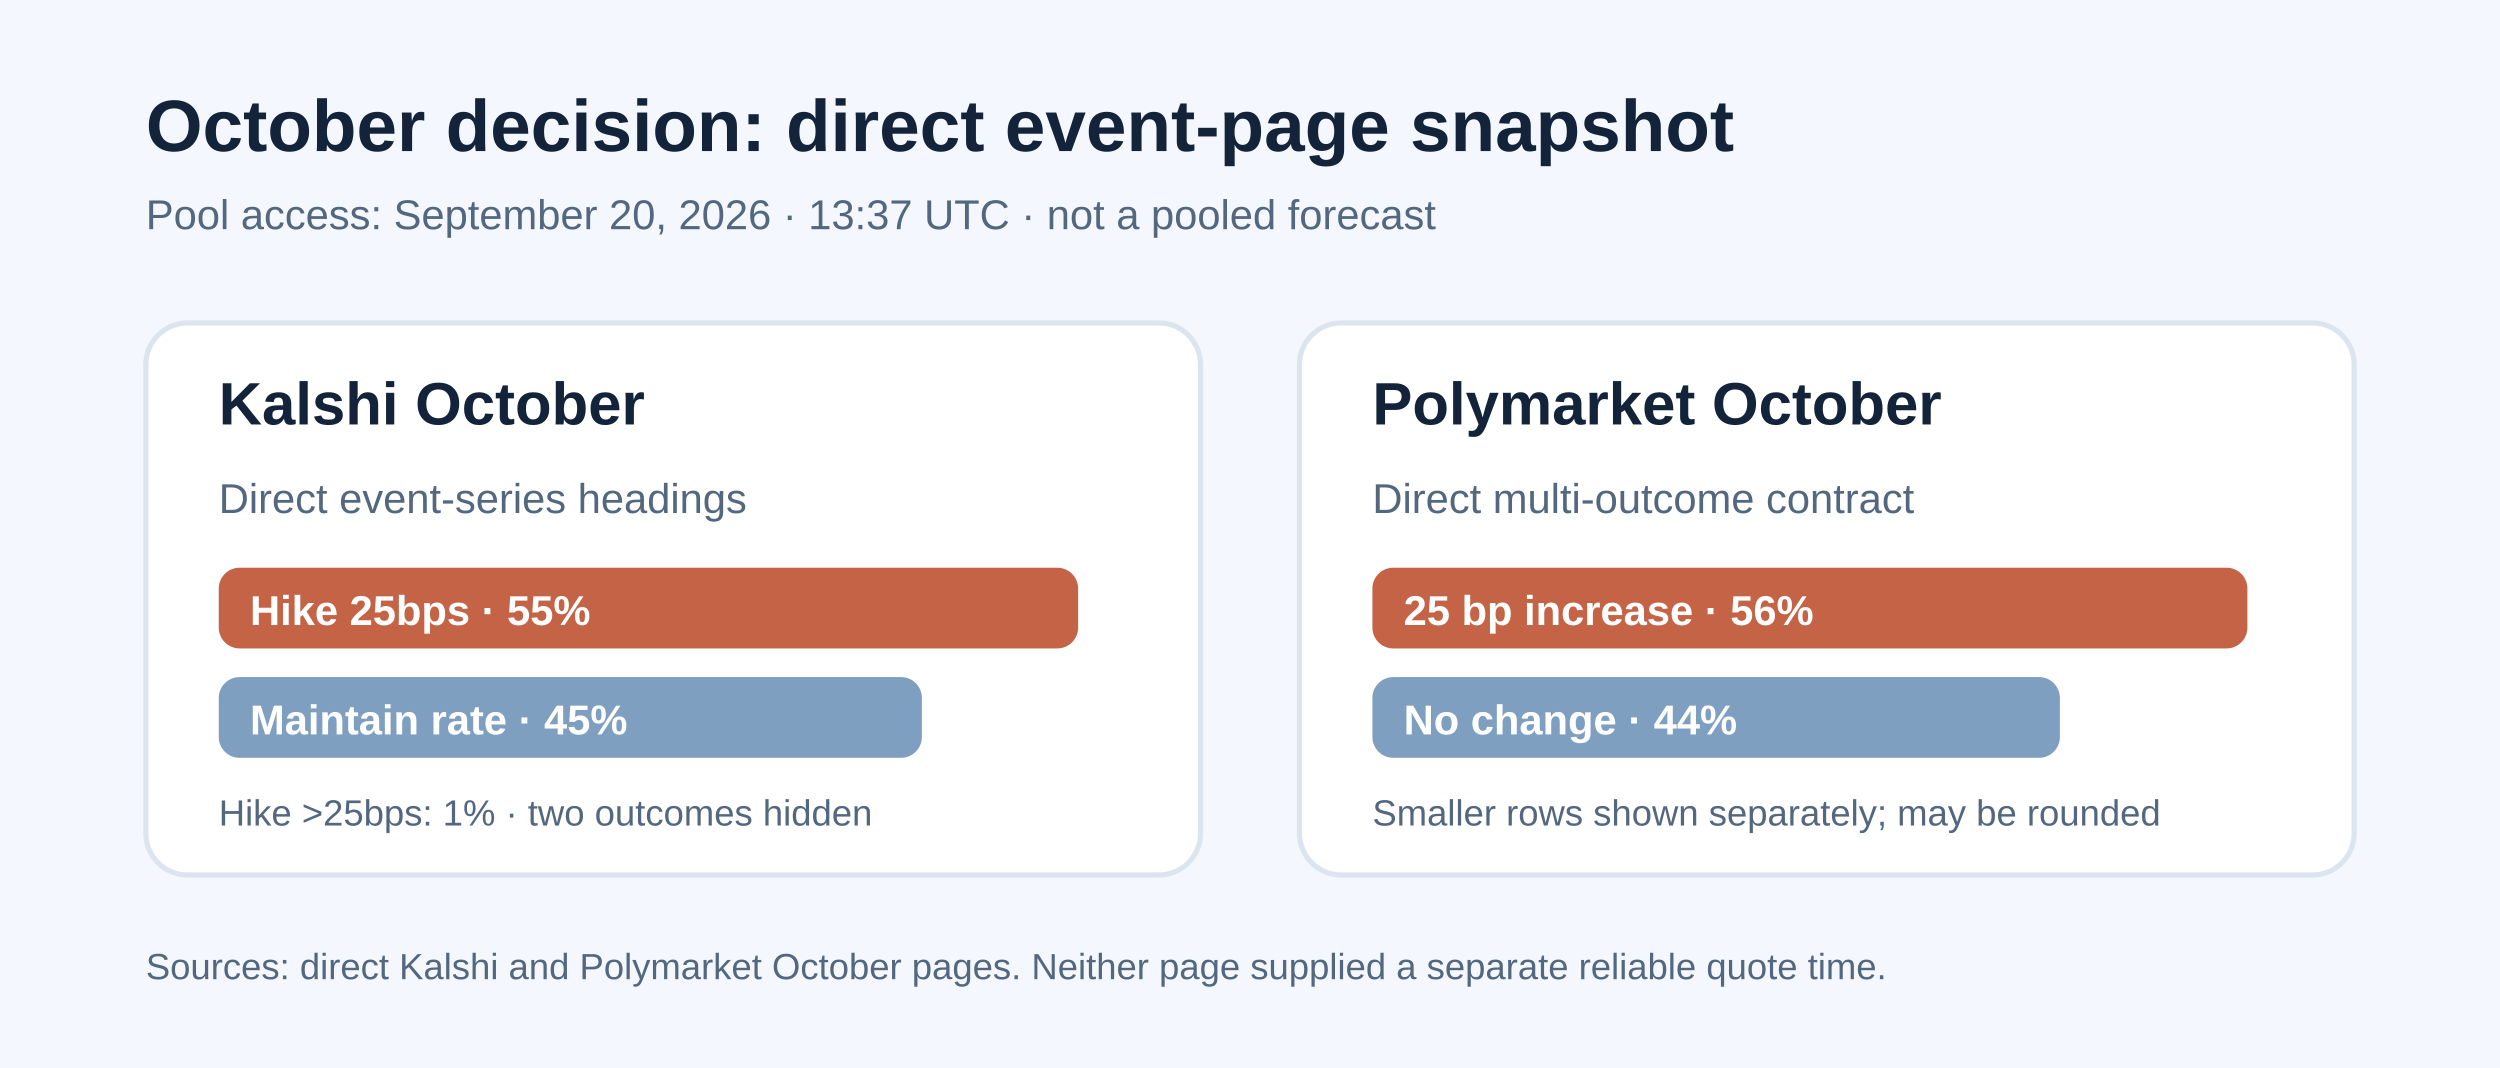
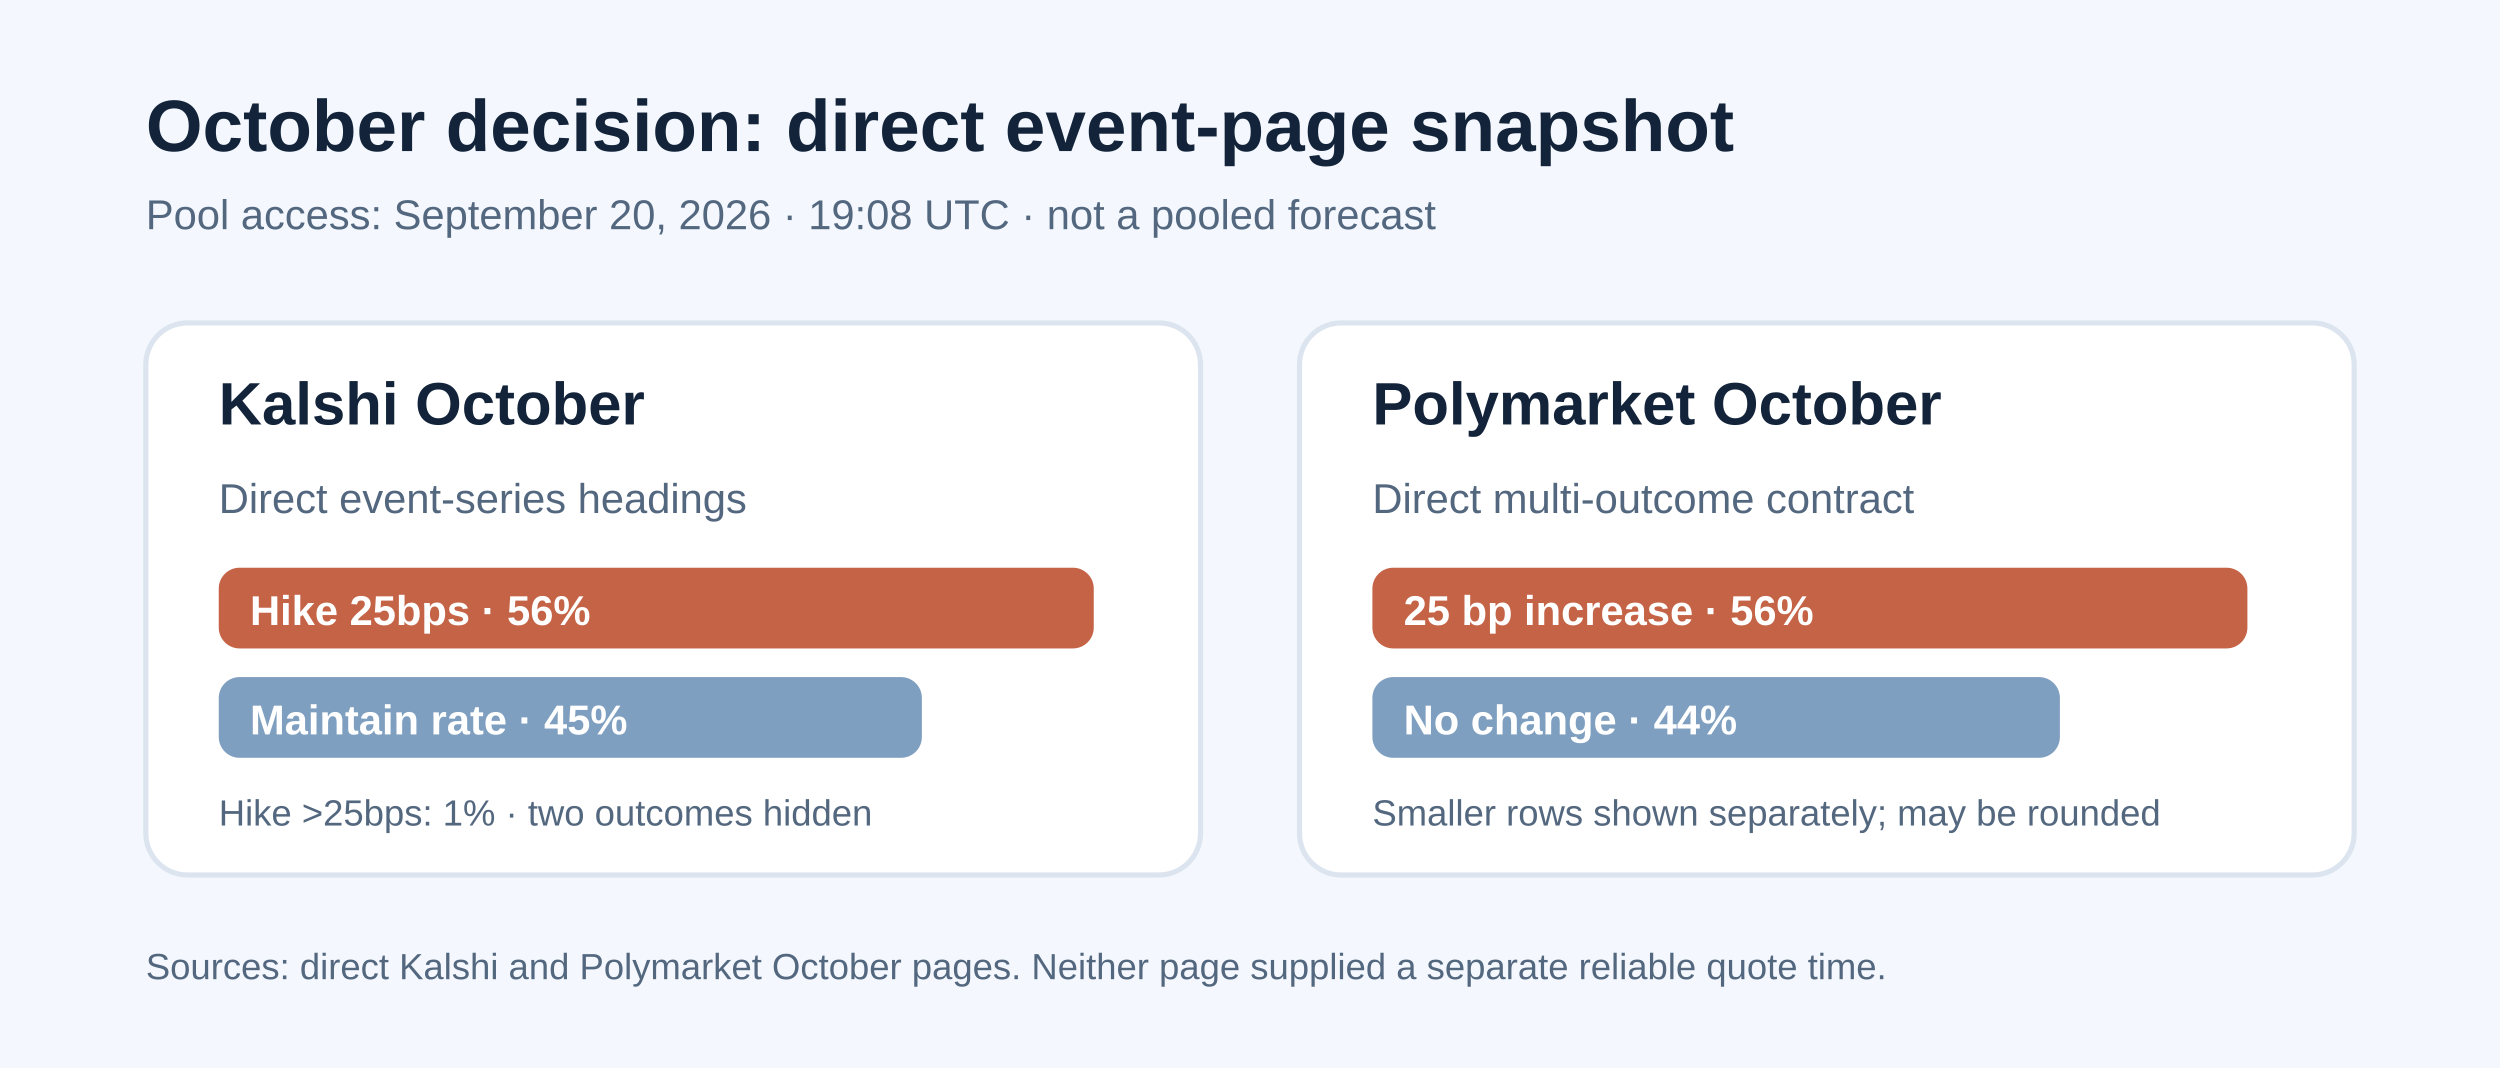
<svg xmlns="http://www.w3.org/2000/svg" viewBox="0 0 960 410" role="img" aria-labelledby="title desc">
  <rect width="960" height="410" fill="#f4f8fe" />
  <text x="56" y="58" font-family="Arial, sans-serif" font-size="28" font-weight="700" fill="#13243a">October decision: direct event-page snapshot</text>
-   <text x="56" y="88" font-family="Arial, sans-serif" font-size="16" fill="#53677f">Pool access: September 20, 2026 · 13:37 UTC · not a pooled forecast</text>
+   <text x="56" y="88" font-family="Arial, sans-serif" font-size="16" fill="#53677f">Pool access: September 20, 2026 · 19:08 UTC · not a pooled forecast</text>
  <rect x="56" y="124" width="405" height="212" rx="16" fill="#ffffff" stroke="#dce5ef" stroke-width="2" />
  <text x="84" y="163" font-family="Arial, sans-serif" font-size="23" font-weight="700" fill="#13243a">Kalshi October</text>
  <text x="84" y="197" font-family="Arial, sans-serif" font-size="16" fill="#53677f">Direct event-series headings</text>
-   <rect x="84" y="218" width="330" height="31" rx="8" fill="#c46345" />
-   <text x="96" y="240" font-family="Arial, sans-serif" font-size="16" font-weight="700" fill="#ffffff">Hike 25bps · 55%</text>
+   <rect x="84" y="218" width="336" height="31" rx="8" fill="#c46345" />
+   <text x="96" y="240" font-family="Arial, sans-serif" font-size="16" font-weight="700" fill="#ffffff">Hike 25bps · 56%</text>
  <rect x="84" y="260" width="270" height="31" rx="8" fill="#7f9fc0" />
  <text x="96" y="282" font-family="Arial, sans-serif" font-size="16" font-weight="700" fill="#ffffff">Maintain rate · 45%</text>
  <text x="84" y="317" font-family="Arial, sans-serif" font-size="14" fill="#53677f">Hike &gt;25bps: 1% · two outcomes hidden</text>
  <rect x="499" y="124" width="405" height="212" rx="16" fill="#ffffff" stroke="#dce5ef" stroke-width="2" />
  <text x="527" y="163" font-family="Arial, sans-serif" font-size="23" font-weight="700" fill="#13243a">Polymarket October</text>
  <text x="527" y="197" font-family="Arial, sans-serif" font-size="16" fill="#53677f">Direct multi-outcome contract</text>
  <rect x="527" y="218" width="336" height="31" rx="8" fill="#c46345" />
  <text x="539" y="240" font-family="Arial, sans-serif" font-size="16" font-weight="700" fill="#ffffff">25 bp increase · 56%</text>
  <rect x="527" y="260" width="264" height="31" rx="8" fill="#7f9fc0" />
  <text x="539" y="282" font-family="Arial, sans-serif" font-size="16" font-weight="700" fill="#ffffff">No change · 44%</text>
  <text x="527" y="317" font-family="Arial, sans-serif" font-size="14" fill="#53677f">Smaller rows shown separately; may be rounded</text>
  <text x="56" y="376" font-family="Arial, sans-serif" font-size="14" fill="#53677f">Sources: direct Kalshi and Polymarket October pages. Neither page supplied a separate reliable quote time.</text>
</svg>
